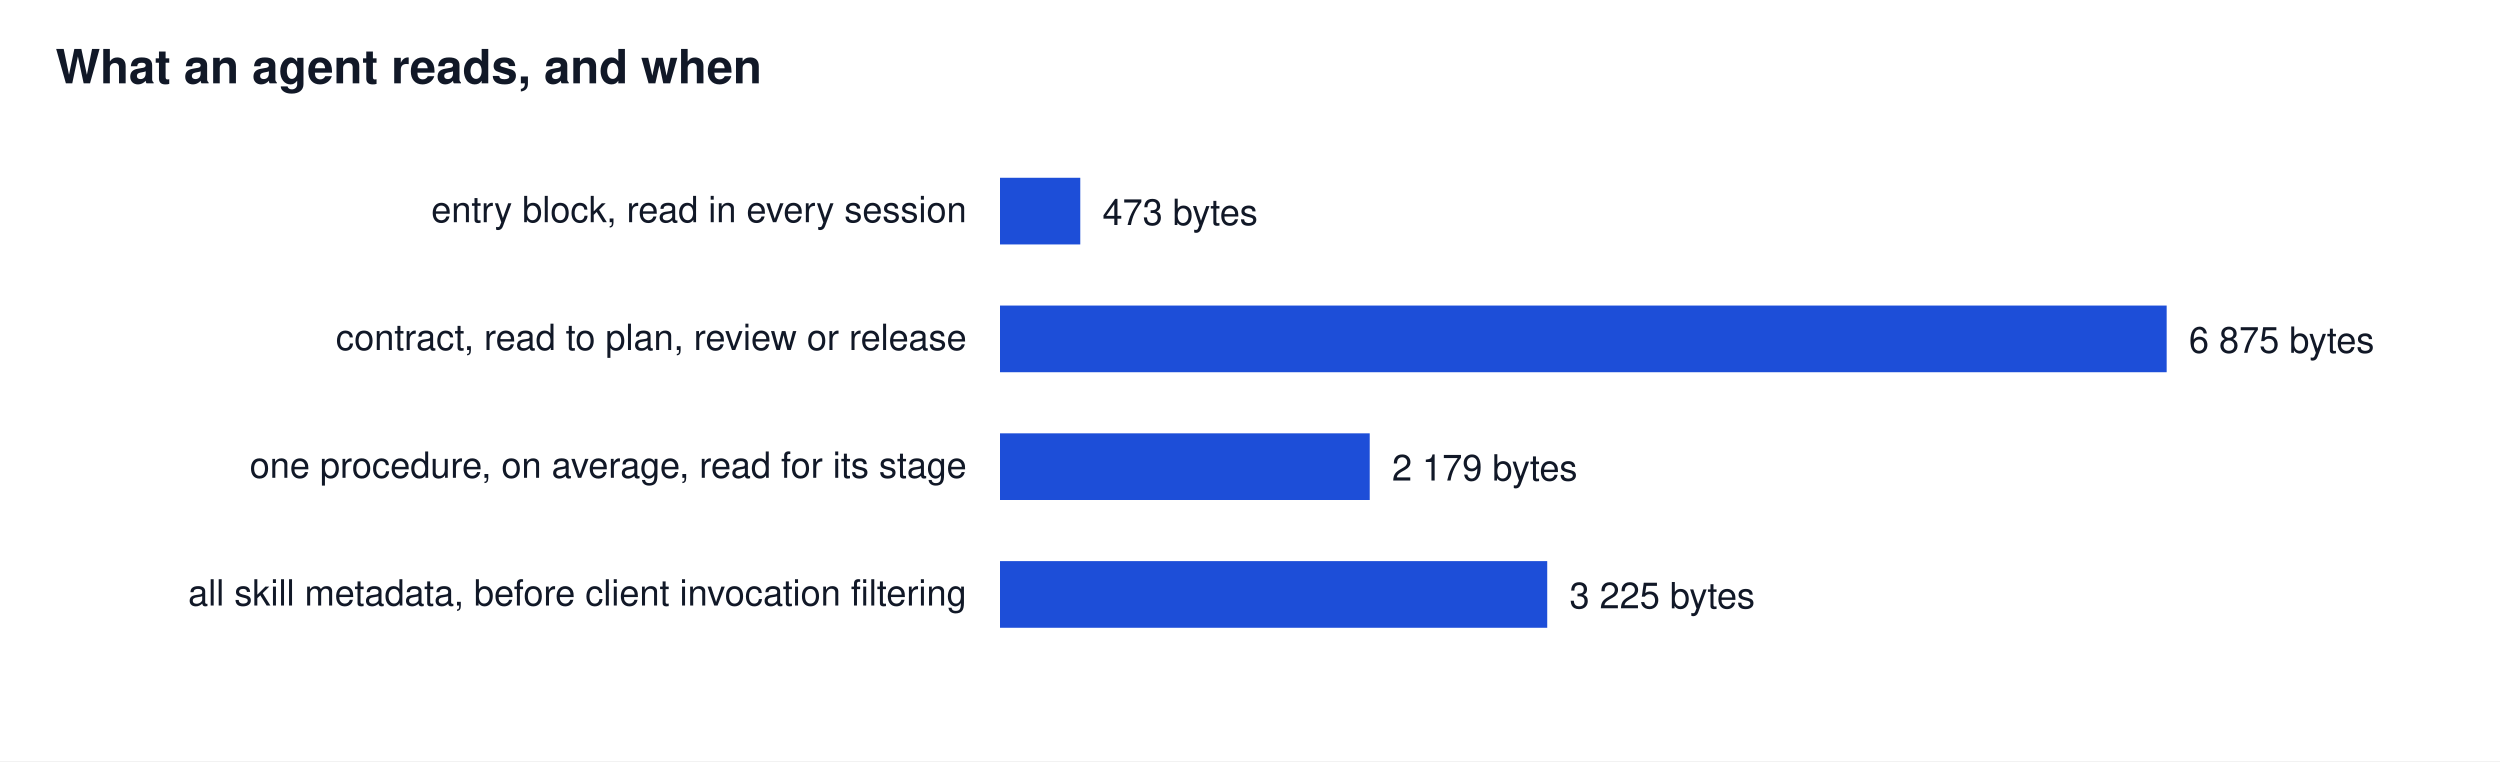
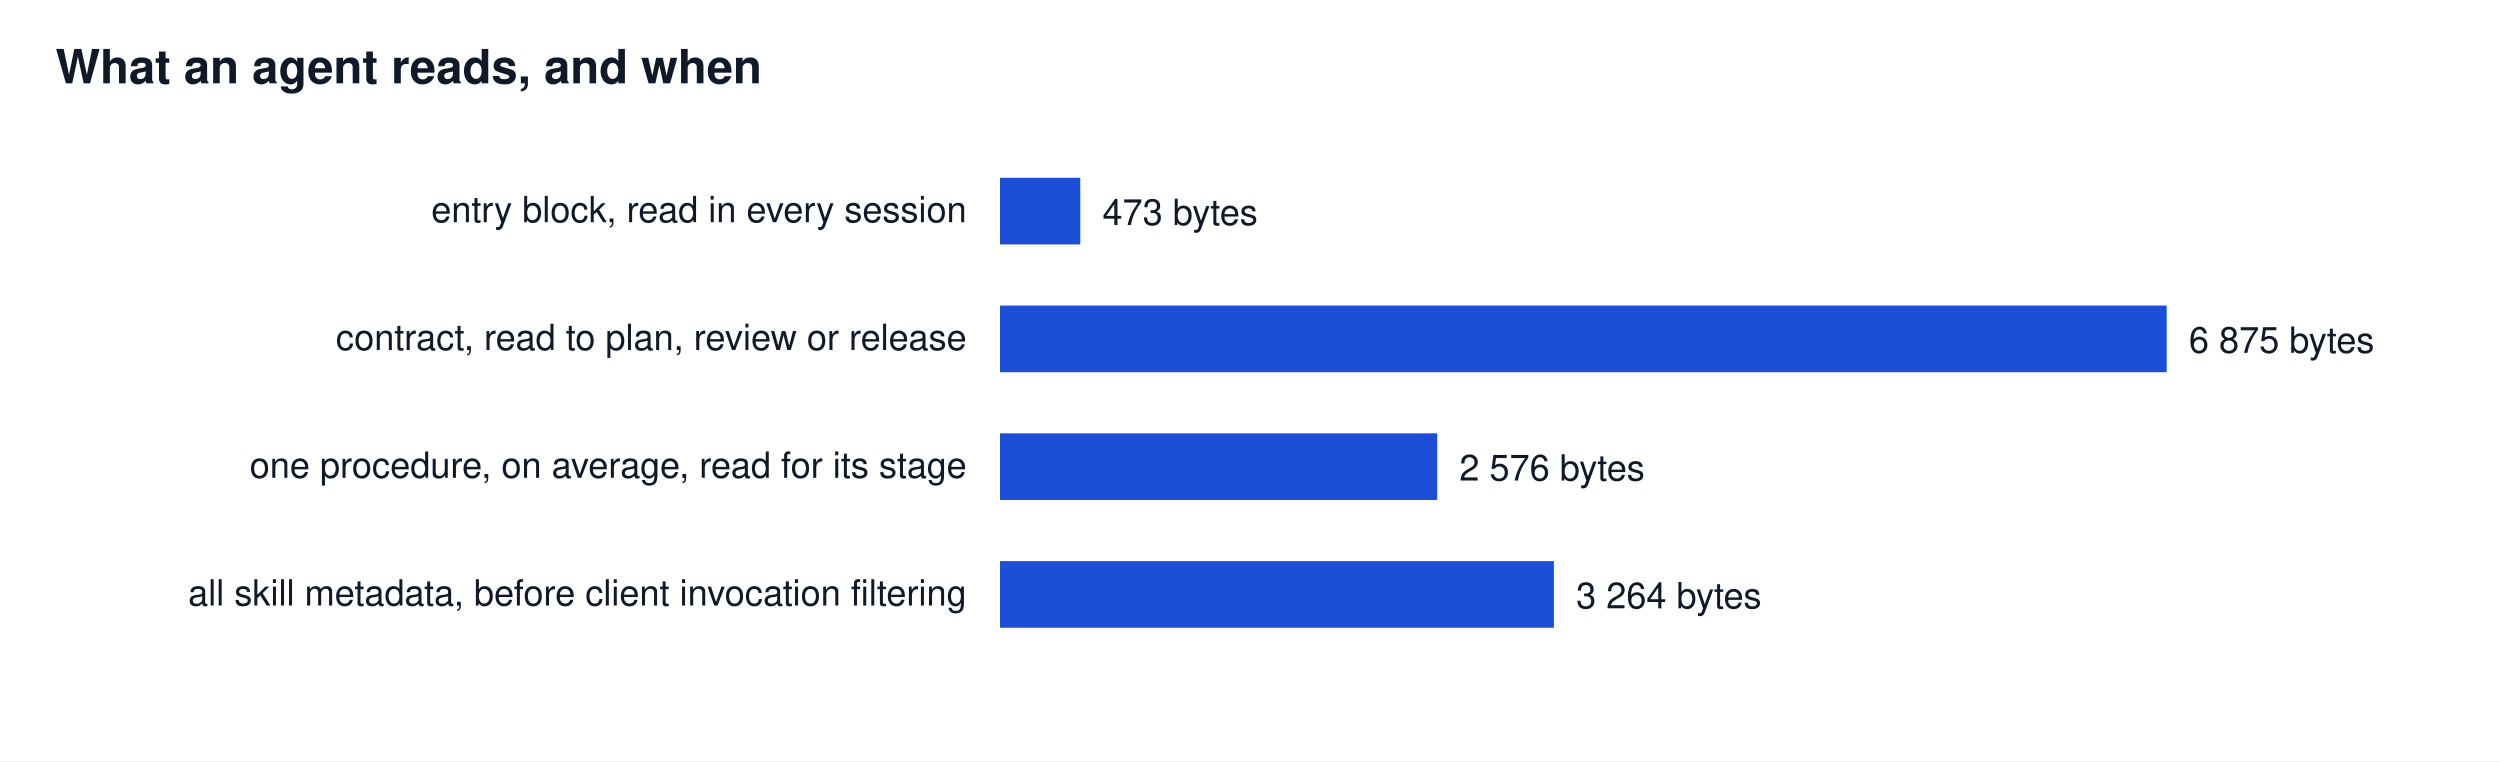
<svg xmlns="http://www.w3.org/2000/svg" viewBox="0 0 900 274" width="900" height="274" role="img" aria-labelledby="title desc" font-family="Helvetica, Arial, sans-serif">
  <rect width="900" height="274" fill="#ffffff" />
  <text x="20" y="30" font-size="17" text-anchor="start" fill="#111827" font-weight="bold">What an agent reads, and when</text>
  <text x="348" y="80" font-size="13" text-anchor="end" fill="#111827" font-weight="normal">entry block, read in every session</text>
  <rect x="360" y="64" width="28.9" height="24" fill="#1d4ed8" />
  <text x="396.896" y="81" font-size="13" text-anchor="start" fill="#111827" font-weight="normal">473 bytes</text>
  <text x="348" y="126" font-size="13" text-anchor="end" fill="#111827" font-weight="normal">contract, read to plan, review or release</text>
  <rect x="360" y="110" width="420.0" height="24" fill="#1d4ed8" />
  <text x="788.0" y="127" font-size="13" text-anchor="start" fill="#111827" font-weight="normal">6 875 bytes</text>
  <text x="348" y="172" font-size="13" text-anchor="end" fill="#111827" font-weight="normal">one procedure, on average, read for its stage</text>
-   <rect x="360" y="156" width="133.1" height="24" fill="#1d4ed8" />
-   <text x="501.117" y="173" font-size="13" text-anchor="start" fill="#111827" font-weight="normal">2 179 bytes</text>
+   <rect x="360" y="156" width="157.4" height="24" fill="#1d4ed8" />
+   <text x="525.37" y="173" font-size="13" text-anchor="start" fill="#111827" font-weight="normal">2 576 bytes</text>
  <text x="348" y="218" font-size="13" text-anchor="end" fill="#111827" font-weight="normal">all skill metadata, before client invocation filtering</text>
-   <rect x="360" y="202" width="197.0" height="24" fill="#1d4ed8" />
-   <text x="565.018" y="219" font-size="13" text-anchor="start" fill="#111827" font-weight="normal">3 225 bytes</text>
+   <rect x="360" y="202" width="199.4" height="24" fill="#1d4ed8" />
+   <text x="567.401" y="219" font-size="13" text-anchor="start" fill="#111827" font-weight="normal">3 264 bytes</text>
</svg>
